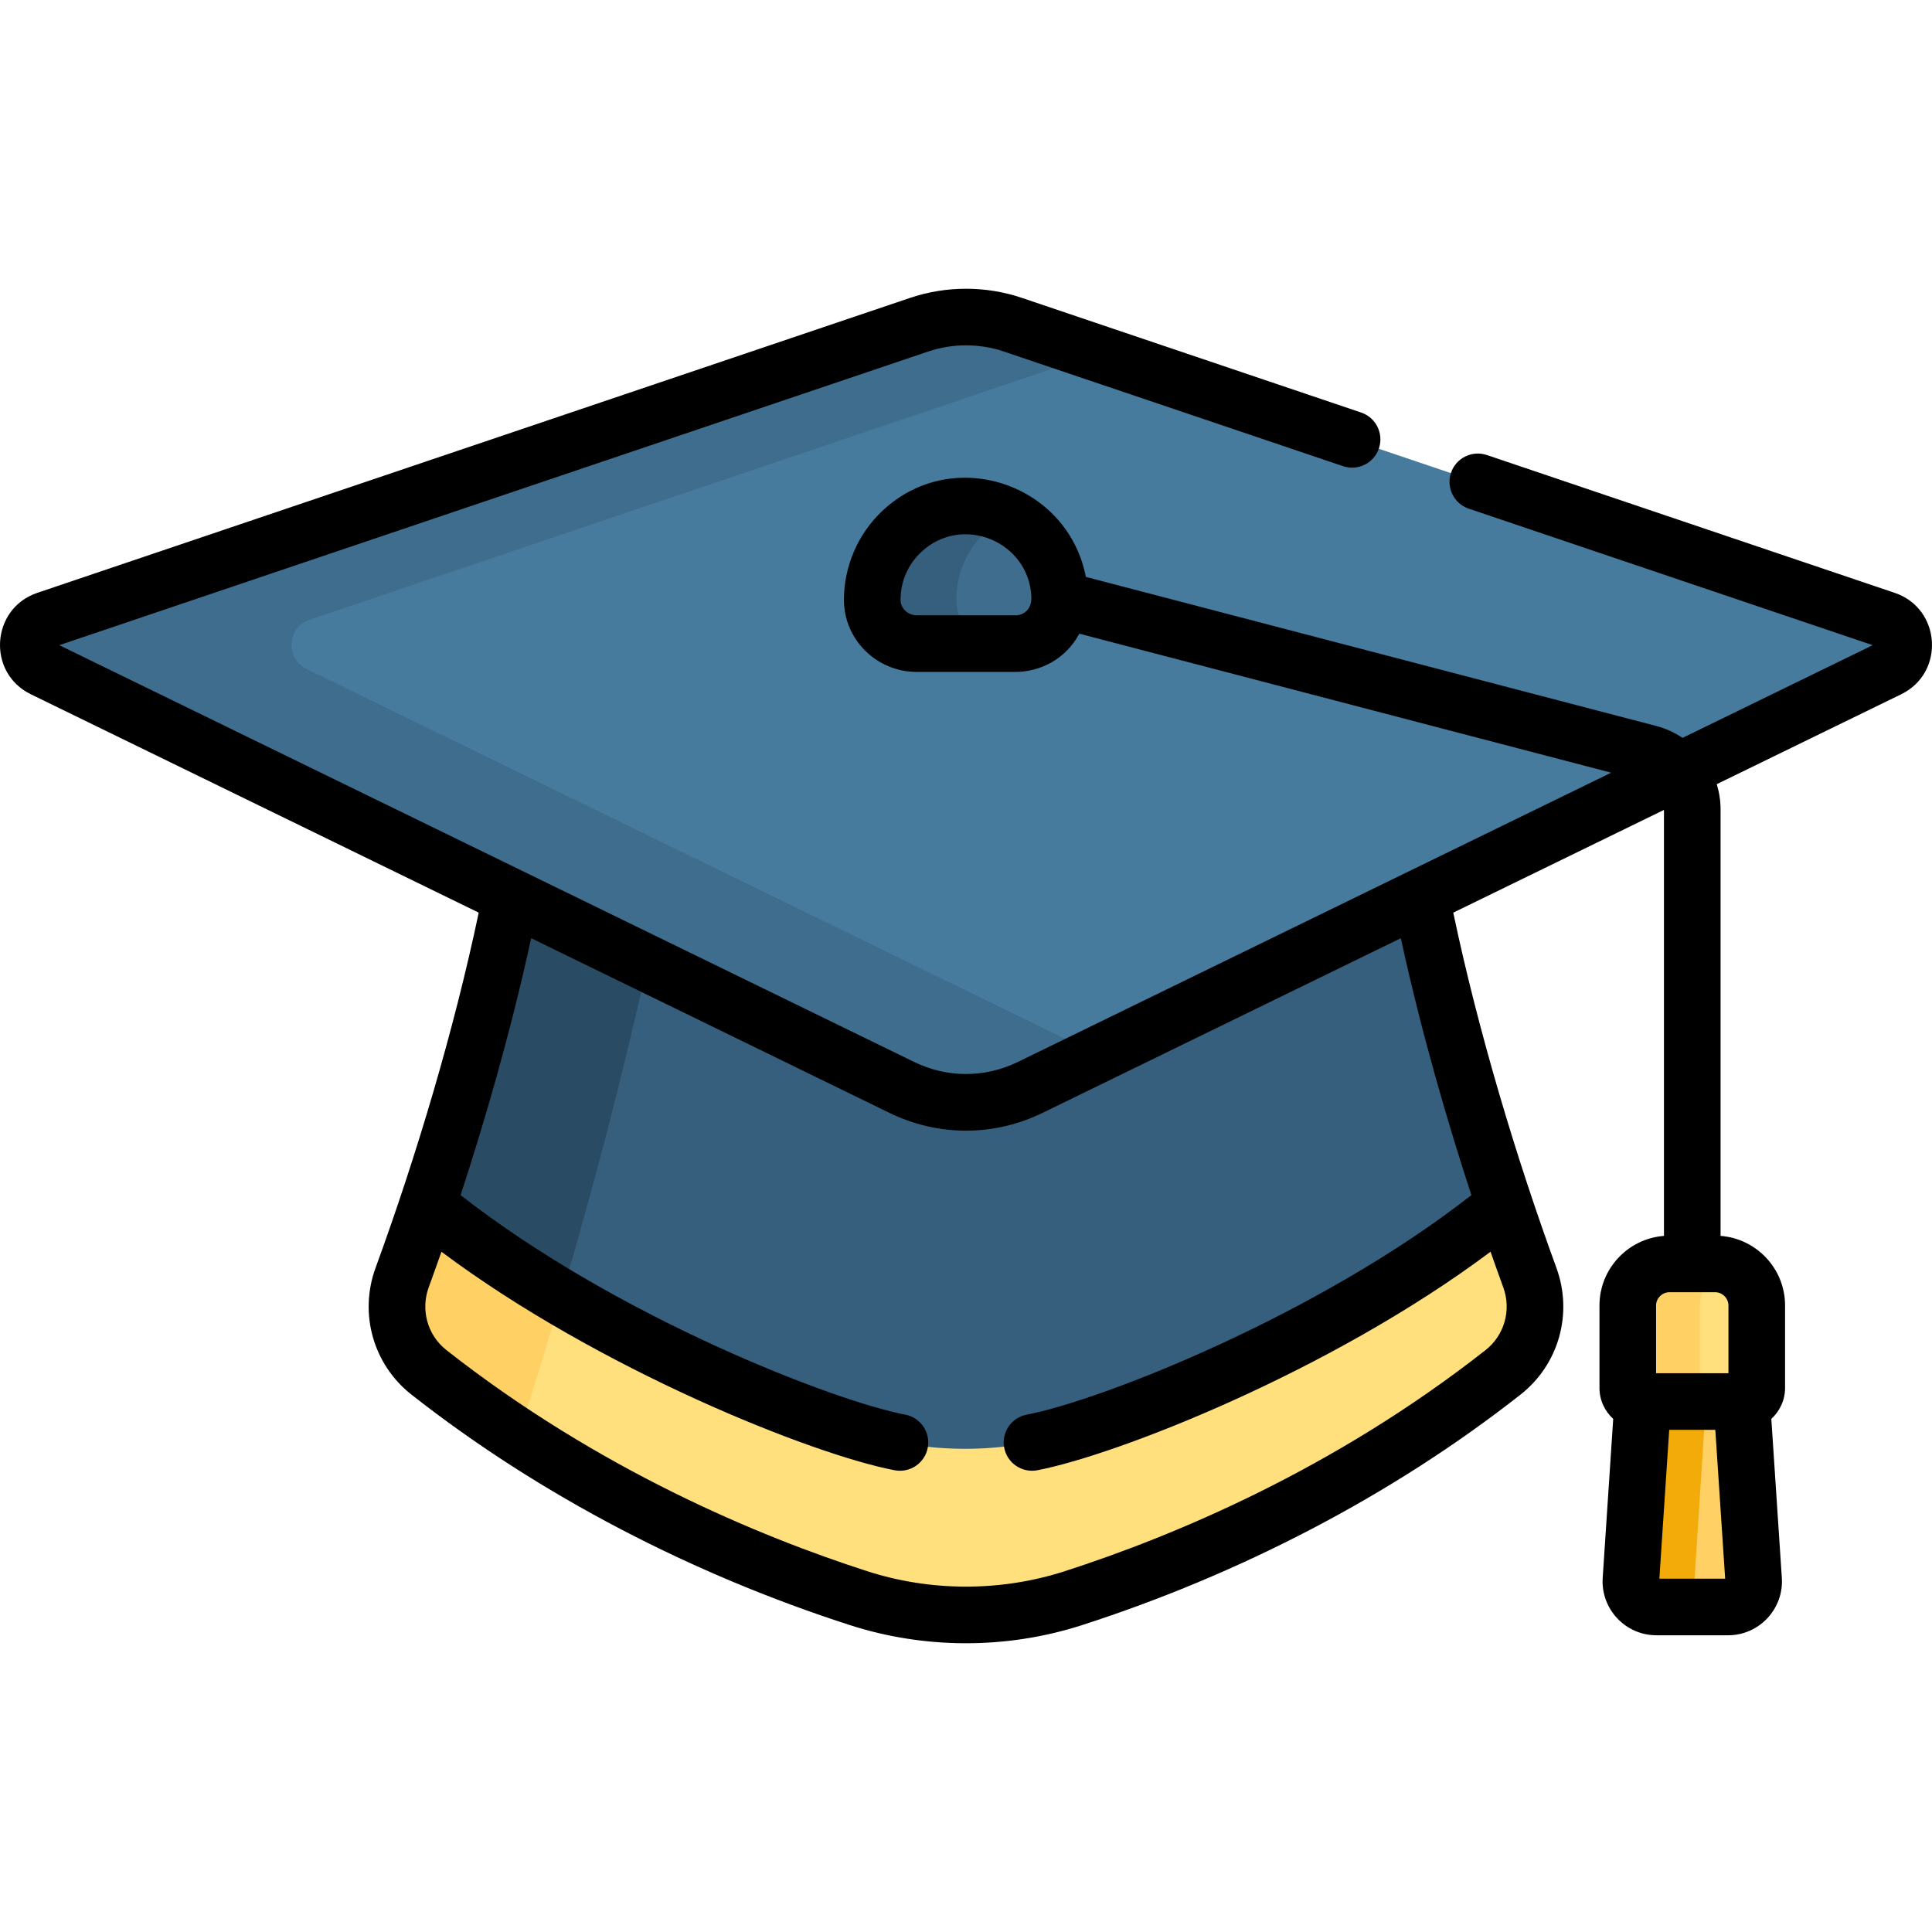
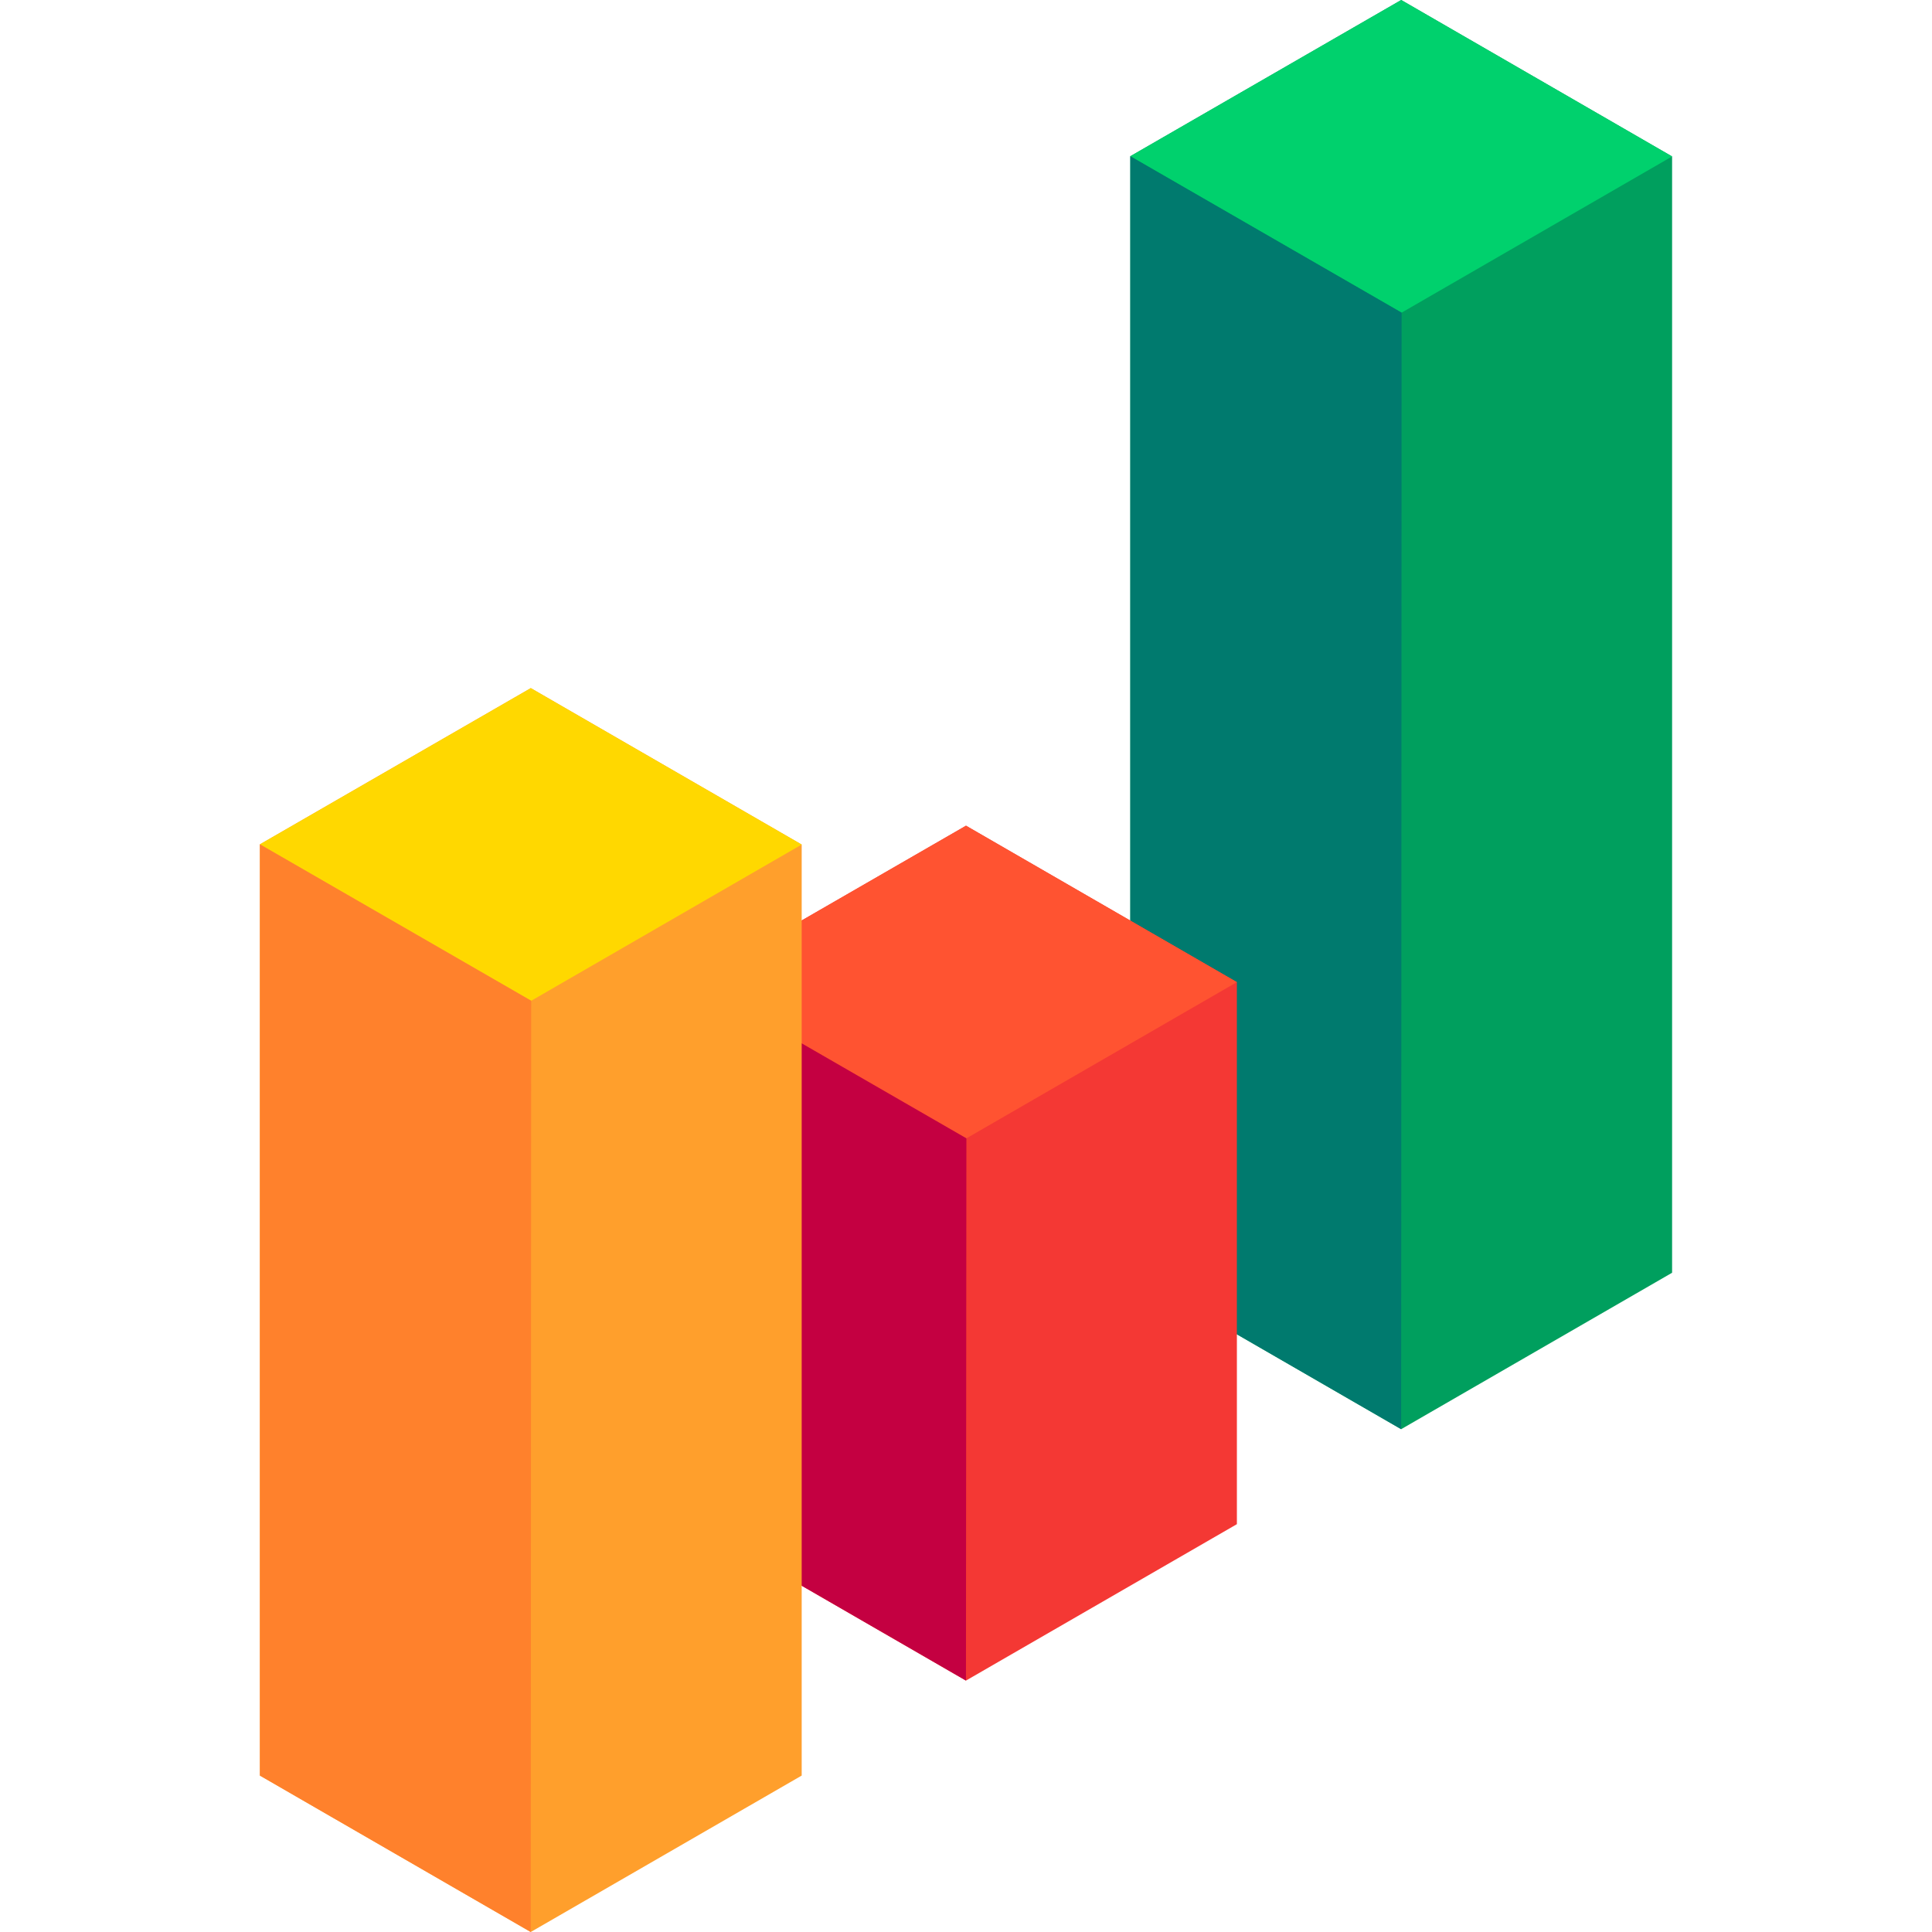
- <svg xmlns="http://www.w3.org/2000/svg" id="Capa_1" enable-background="new 0 0 511.97 511.97" height="512" viewBox="0 0 511.97 511.97" width="512">
+ <svg xmlns="http://www.w3.org/2000/svg" version="1.1" id="Capa_1" x="0px" y="0px" viewBox="0 0 512 512" style="enable-background:new 0 0 512 512;" xml:space="preserve">
+   <polygon style="fill:#009F5E;" points="443.122,337.293 443.122,41.459 371.333,0 299.544,41.401 299.544,337.293 371.321,378.747   " />
+   <polygon style="fill:#00D16D;" points="299.544,41.401 371.437,82.858 443.122,41.459 371.333,0 " />
+   <polygon style="fill:#007A6E;" points="371.437,82.858 371.321,378.747 299.544,337.293 299.544,41.401 " />
+   <polygon style="fill:#F43834;" points="327.789,403.919 327.789,260.277 256,218.818 184.211,260.219 184.211,403.919   255.988,445.374 " />
+   <polygon style="fill:#FF5331;" points="184.211,260.219 256.104,301.676 327.789,260.277 256,218.818 " />
+   <polygon style="fill:#C40041;" points="256.104,301.676 255.988,445.374 184.211,403.919 184.211,260.219 " />
+   <polygon style="fill:#FF9F2C;" points="212.456,470.546 212.456,223.817 140.667,182.358 68.878,223.759 68.878,470.546   140.656,512 " />
+   <polygon style="fill:#FFD800;" points="68.878,223.759 140.771,265.216 212.456,223.817 140.667,182.358 " />
+   <polygon style="fill:#FF812C;" points="140.771,265.216 140.656,512 68.878,470.546 68.878,223.759 " />
  <g>
-     <g>
-       <path d="m113.068 319.323 4.688 9.681s74.332 60.358 137.999 60.358 138.334-60.358 138.334-60.358l4.347-9.681h.001c-7.146-21.356-15.922-50.677-22.078-81.644l-13.604-7.65h-216l-11.611 7.647c-6.156 30.968-14.933 60.29-22.079 81.646z" fill="#365e7d" />
-       <path d="m176.2 233.315 4.988-3.285h-34.432l-11.611 7.647c-6.156 30.968-14.933 60.29-22.079 81.646h.001l4.688 9.681s11.441 9.289 29.186 20.578c10.401-34.741 21.007-74.76 29.259-116.267z" fill="#294b64" />
-       <path d="m499.461 164.237-231.287-78.167c-8.055-2.722-16.782-2.722-24.838 0l-231.286 78.167c-5.971 2.018-6.498 10.258-.833 13.02l227.54 110.934c10.728 5.23 23.268 5.23 33.996 0l227.54-110.934c5.666-2.762 5.139-11.002-.832-13.02z" fill="#477b9e" />
-       <path d="m81.218 177.257c-5.666-2.762-5.138-11.002.833-13.02l208.705-70.535-22.581-7.632c-8.055-2.722-16.782-2.722-24.837 0l-231.288 78.167c-5.971 2.018-6.498 10.258-.833 13.02l227.54 110.934c10.729 5.23 23.268 5.23 33.996 0l18.002-8.777z" fill="#3f6d8e" />
-       <path d="m461.342 369.863h-26.259l-3.122 48.567c-.259 4.024 2.845 7.435 6.765 7.435h18.973c3.921 0 7.024-3.411 6.765-7.435z" fill="#ffd064" />
-       <path d="m449.049 418.43 3.122-48.567h-17.089l-3.123 48.567c-.259 4.024 2.845 7.435 6.766 7.435h17.089c-3.92 0-7.023-3.411-6.765-7.435z" fill="#f2ab08" />
-       <path d="m454.29 334.957h-12.156c-6.056 0-11.011 4.955-11.011 11.011v21.857c0 1.988 1.612 3.6 3.6 3.6h26.978c1.988 0 3.6-1.612 3.6-3.6v-21.857c0-6.056-4.955-11.011-11.011-11.011z" fill="#ffe07d" />
-       <path d="m450.456 367.825v-21.857c0-4.8 3.117-8.897 7.423-10.395-1.127-.392-2.332-.616-3.589-.616h-12.156c-6.056 0-11.011 4.955-11.011 11.011v21.857c0 1.989 1.612 3.6 3.6 3.6h19.333c-1.988.001-3.6-1.611-3.6-3.6z" fill="#ffd064" />
-       <path d="m257.302 134.161c-14.42-.874-26.388 10.563-26.388 24.794v.126c.032 6.4 5.395 11.502 11.795 11.502h26.093c6.187 0 12.151-4.787 11.764-12.845-.599-12.533-10.74-22.818-23.264-23.577z" fill="#3f6d8e" />
-       <path d="m253.415 159.081c0-.042 0-.084 0-.126 0-9.65 5.506-18.01 13.545-22.123-2.942-1.506-6.203-2.462-9.657-2.671-14.42-.874-26.388 10.563-26.388 24.794v.126c.032 6.4 5.395 11.502 11.795 11.502h22.5c-6.401 0-11.763-5.102-11.795-11.502z" fill="#365e7d" />
-       <path d="m398.437 319.323c-26.066 21.425-68.453 45.404-114.244 60.16-18.15 5.85-38.267 5.999-56.88 0-45.687-14.723-88.058-38.648-114.244-60.161-2.506 7.487-4.811 13.999-6.732 19.254-3.299 9.027-.457 19.173 7.099 25.112 41.864 32.903 86.052 50.88 113.877 59.847 9.189 2.961 18.786 4.442 28.44 4.442s19.251-1.481 28.44-4.442c27.825-8.967 72.013-26.945 113.877-59.847 7.556-5.939 10.398-16.085 7.099-25.112-1.921-5.254-4.226-11.766-6.732-19.253z" fill="#ffe07d" />
-       <path d="m148.631 343.902c-13.674-8.125-25.754-16.521-35.563-24.579-2.505 7.487-4.811 13.999-6.732 19.254-3.299 9.027-.457 19.173 7.099 25.112 7.896 6.206 15.875 11.88 23.812 17.064 3.7-11.463 7.536-23.81 11.384-36.851z" fill="#ffd064" />
-     </g>
-     <g>
-       <path d="m502.091 157.105-108.075-36.525c-3.923-1.32-8.18.78-9.507 4.704-1.326 3.924.78 8.181 4.704 9.507l107.043 36.177-50.387 24.565c-2.092-1.411-4.44-2.494-6.986-3.159l-151.135-39.499c-4.804-24.715-35.234-35.088-53.925-17.499-6.469 6.088-10.179 14.673-10.179 23.554v.164c.053 10.457 8.708 18.964 19.295 18.964h26.094c6.738 0 13.477-3.516 16.972-10.135l140.943 36.836c-44.534 21.712-144.508 70.453-157.252 76.667-8.996 4.385-19.019 4.097-27.422 0l-226.561-110.458 230.254-77.818c6.459-2.184 13.576-2.184 20.035 0l89.897 30.383c3.925 1.325 8.18-.778 9.507-4.704 1.326-3.924-.78-8.181-4.704-9.507l-89.897-30.383c-9.558-3.229-20.083-3.229-29.641 0l-231.286 78.166c-12.288 4.156-13.397 21.175-1.718 26.868l118.698 57.87c-6.53 31.045-16.5 64.468-27.336 94.134-4.436 12.132-.614 25.628 9.508 33.584 34.255 26.923 74.729 47.721 116.212 61.09 19.494 6.281 41.231 6.523 61.481 0 41.496-13.375 81.974-34.181 116.211-61.09 10.159-7.987 13.929-21.489 9.508-33.584-10.607-29.008-20.713-62.649-27.335-94.131l55.834-27.221v112.88c-9.543.731-17.089 8.712-17.089 18.439v21.856c0 3.247 1.41 6.164 3.64 8.196l-2.786 42.122c-.544 8.229 5.999 15.223 14.249 15.223h18.974c8.246 0 14.792-6.991 14.248-15.223l-2.785-42.122c2.23-2.032 3.64-4.948 3.64-8.196v-21.857c0-9.727-7.547-17.708-17.09-18.439v-113.042c0-2.305-.363-4.538-1.011-6.658l48.878-23.83c11.664-5.687 10.59-22.707-1.718-26.869zm-233.058 5.953h-26.094c-2.317 0-4.284-1.85-4.295-4.002v-.126c0-4.832 1.938-9.317 5.459-12.631 10.801-10.165 28.501-2.848 29.202 11.772.167 3.501-2.087 4.987-4.272 4.987zm120.877 153.639c-40.522 31.714-98.028 54.401-117.836 58.177-4.069.776-6.738 4.704-5.962 8.772.776 4.07 4.715 6.739 8.772 5.962 20.719-3.951 77.486-26.012 120.101-57.903 1.048 2.989 2.262 6.392 3.369 9.421 2.2 6.02.315 12.706-4.689 16.641-40.39 31.743-82.951 49.391-111.543 58.604-17.078 5.505-35.627 5.369-52.279 0-28.592-9.214-71.153-26.861-111.543-58.604-5.003-3.933-6.891-10.618-4.688-16.642.044-.12.087-.242.131-.362 1.09-2.986 2.298-6.375 3.237-9.06 41.608 31.128 98.22 53.735 120.094 57.908 4.074.774 7.997-1.893 8.773-5.961.776-4.069-1.893-7.997-5.961-8.773-18.7-3.565-76.403-25.772-117.831-58.181 6.091-18.627 13.149-42.565 18.697-68.079l94.948 46.29c12.642 6.164 27.434 6.405 40.57 0l94.942-46.288c5.548 25.513 12.606 49.451 18.698 68.078zm49.813 101.643 2.609-39.439h12.218l2.608 39.439zm18.308-72.398v17.958h-19.179v-17.958c0-1.903 1.607-3.511 3.511-3.511h12.156c1.903.001 3.512 1.608 3.512 3.511z" />
-     </g>
-   </g>
+ </g>
+   <g>
+ </g>
+   <g>
+ </g>
+   <g>
+ </g>
+   <g>
+ </g>
+   <g>
+ </g>
+   <g>
+ </g>
+   <g>
+ </g>
+   <g>
+ </g>
+   <g>
+ </g>
+   <g>
+ </g>
+   <g>
+ </g>
+   <g>
+ </g>
+   <g>
+ </g>
+   <g>
+ </g>
</svg>
